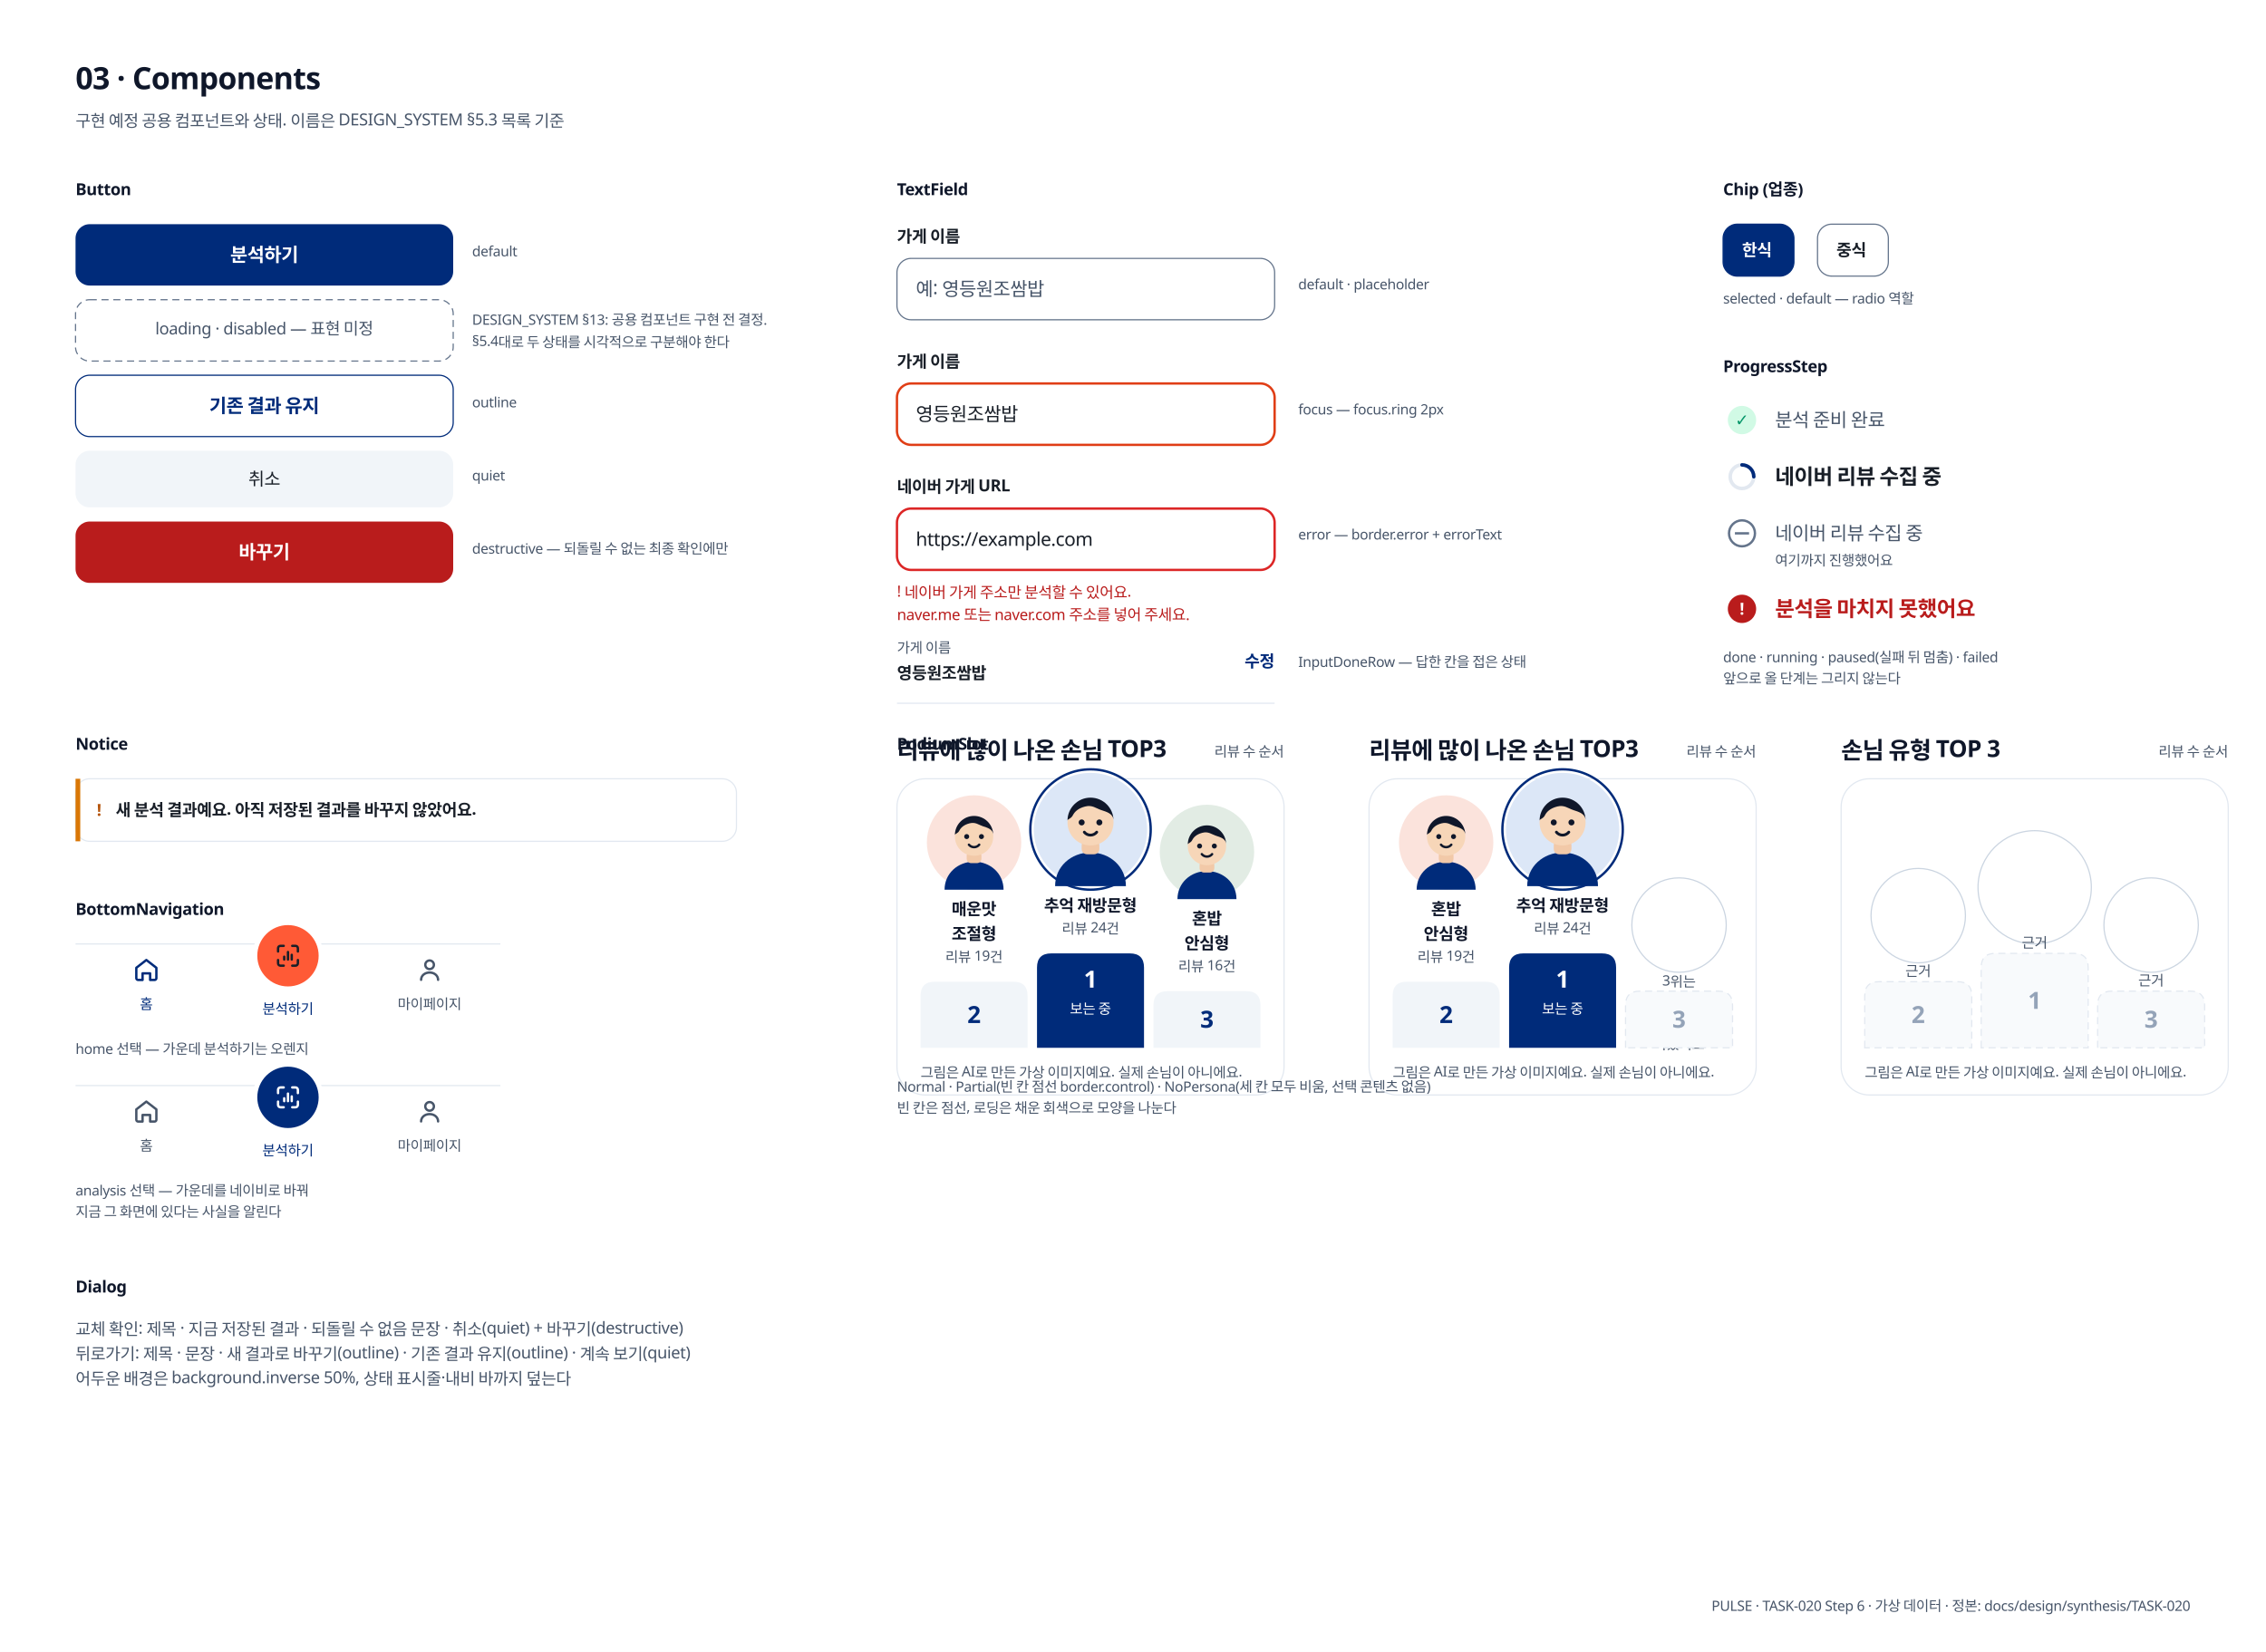
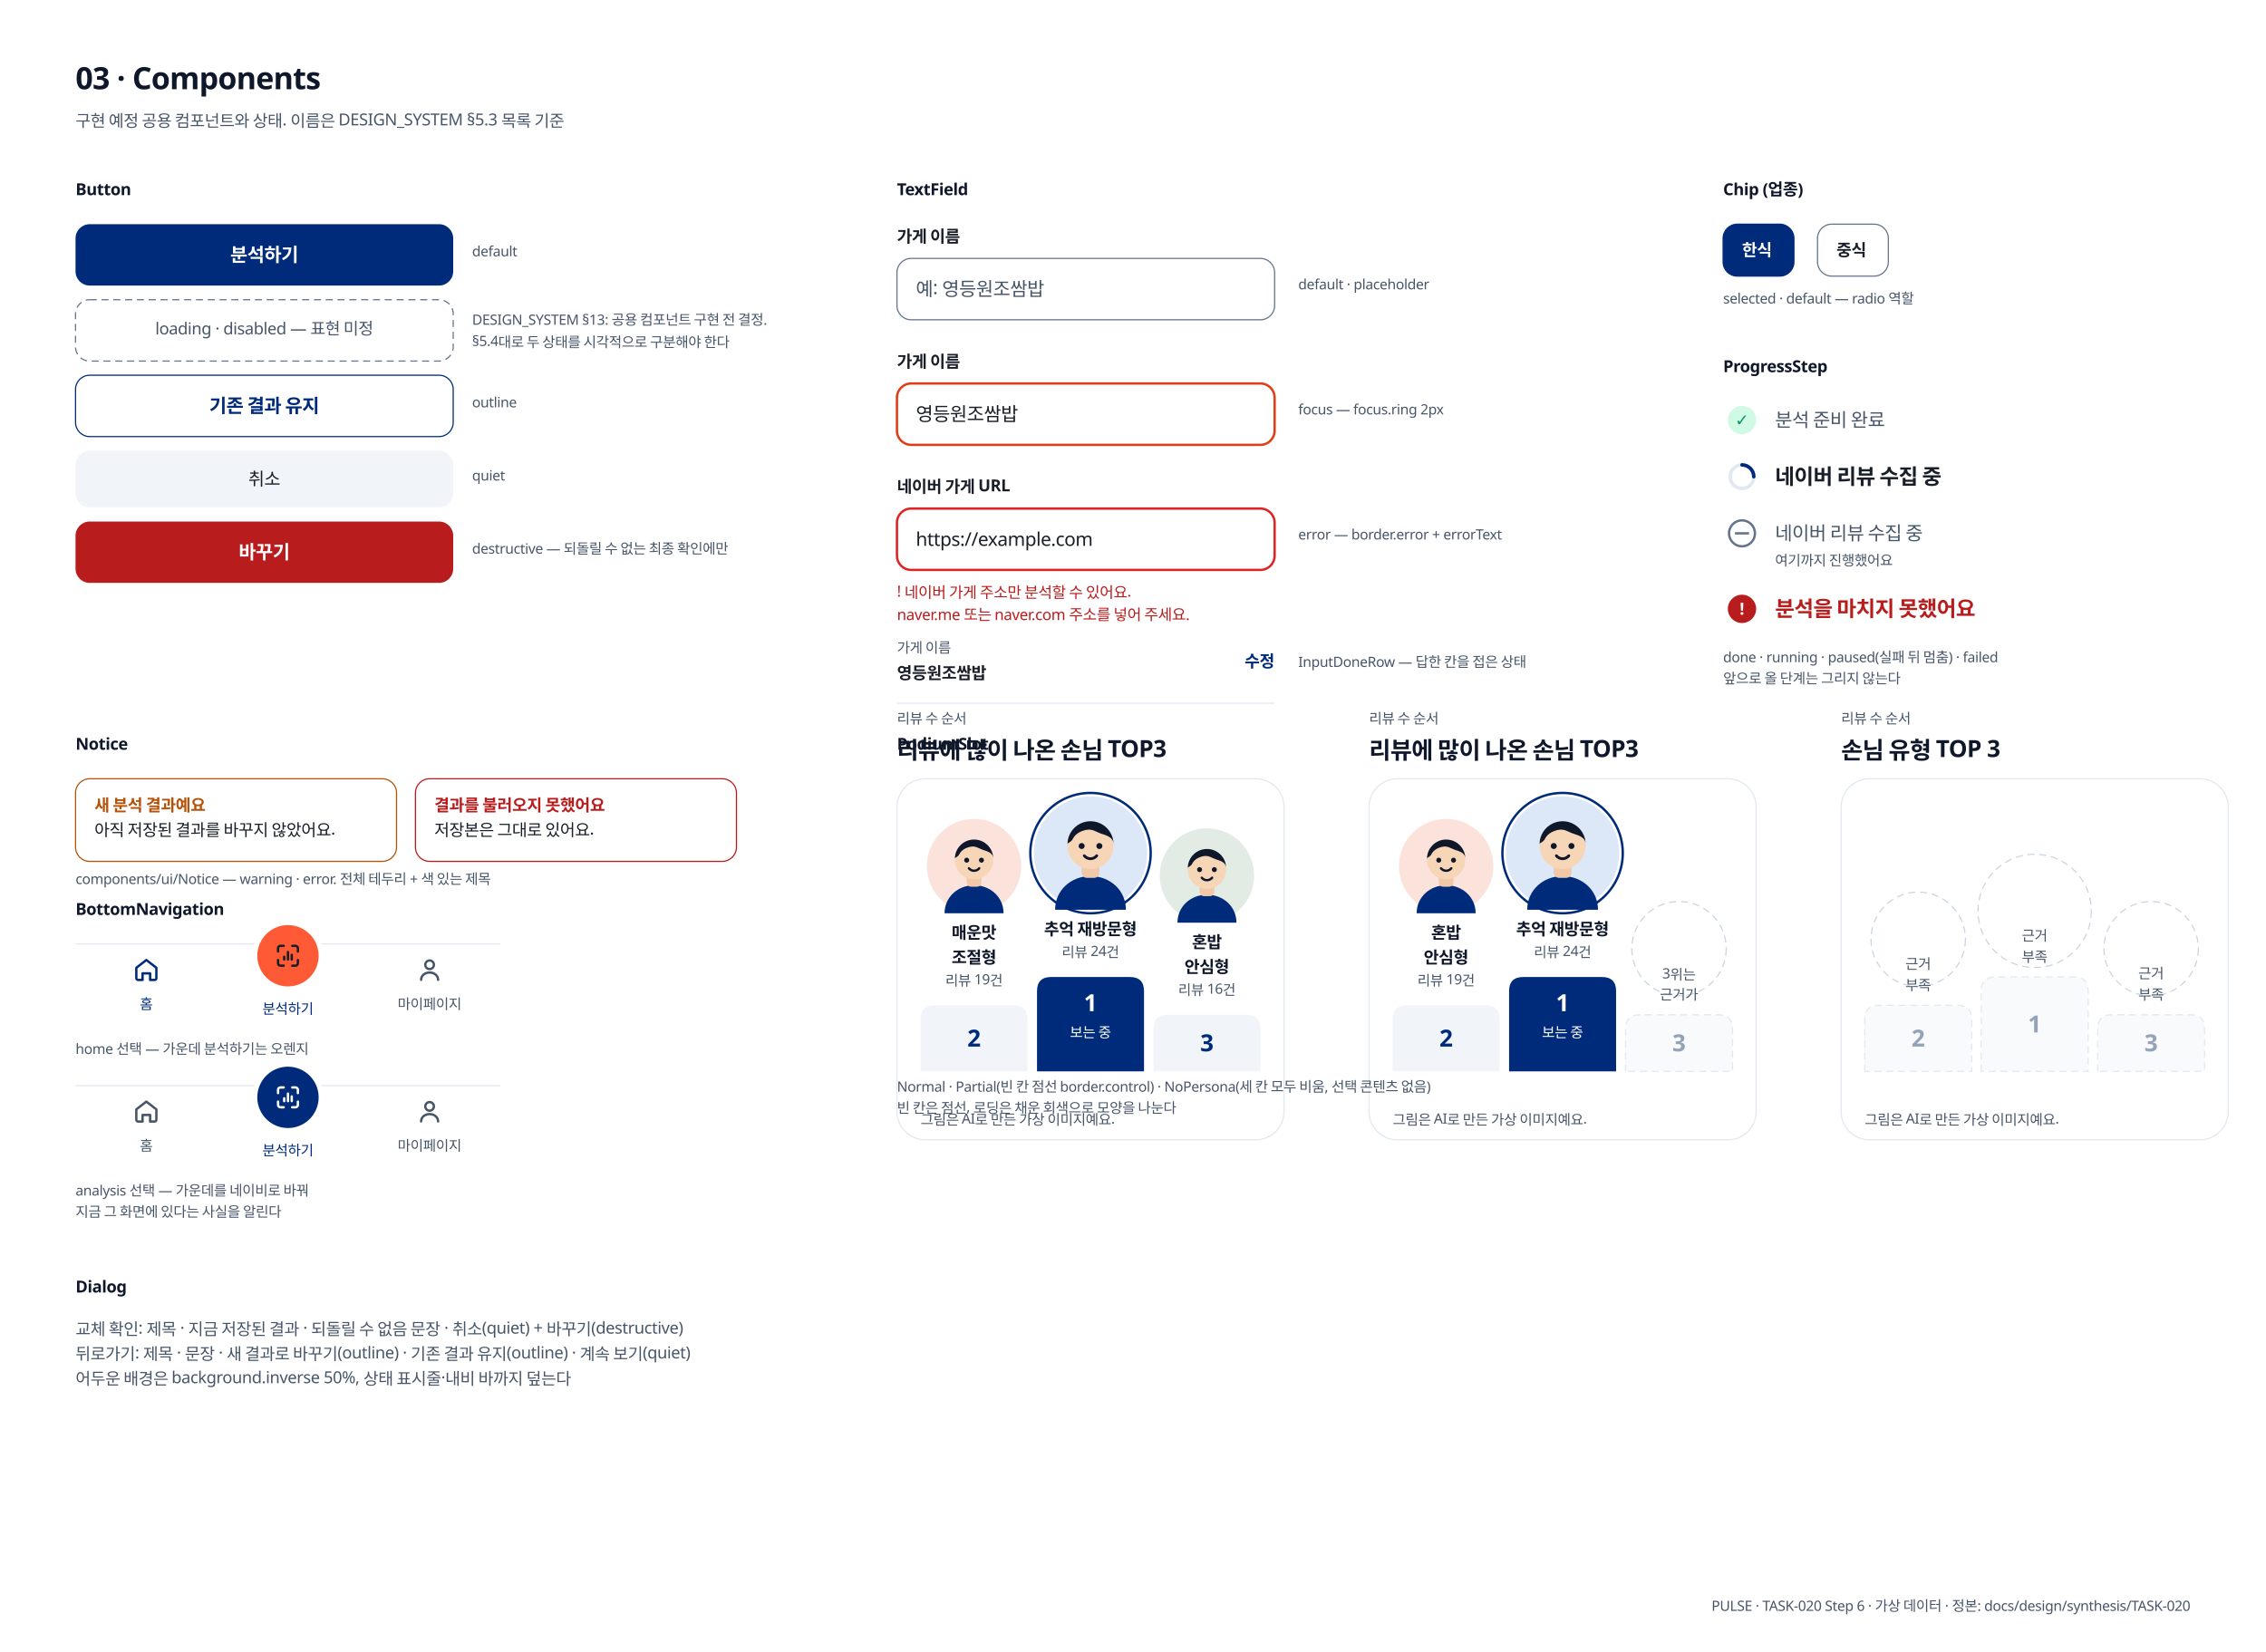
<svg xmlns="http://www.w3.org/2000/svg" width="1920" height="1400" viewBox="0 0 1920 1400">
  <rect x="0" y="0" width="1920" height="1400" rx="0" fill="#FFFFFF" />
  <text x="64" y="75.6" font-family="Pretendard" font-size="26" font-weight="600" letter-spacing="-0.52" fill="#0F172A" text-anchor="start">03 · Components</text>
  <text x="64" y="107.4" font-family="Pretendard" font-size="14" font-weight="400" letter-spacing="-0.28" fill="#475569" text-anchor="start">구현 예정 공용 컴포넌트와 상태. 이름은 DESIGN_SYSTEM §5.3 목록 기준</text>
  <text x="64" y="165.4" font-family="Pretendard" font-size="14" font-weight="700" letter-spacing="-0.28" fill="#0F172A" text-anchor="start">Button</text>
  <g id="Button/Primary/분석하기">
    <rect x="64" y="190" width="320" height="52" rx="12" fill="#002B7A" />
    <text x="224" y="221.6" font-family="Pretendard" font-size="16" font-weight="600" letter-spacing="-0.32" fill="#FFFFFF" text-anchor="middle">분석하기</text>
  </g>
  <text x="400" y="217.2" font-family="Pretendard" font-size="12" font-weight="400" letter-spacing="-0.24" fill="#475569" text-anchor="start">default</text>
  <rect x="64" y="254" width="320" height="52" rx="12" fill="none" stroke="#64748B" stroke-width="1" stroke-dasharray="6 4" />
  <text x="224" y="283.4" font-family="Pretendard" font-size="14" font-weight="400" letter-spacing="-0.28" fill="#475569" text-anchor="middle">loading · disabled — 표현 미정</text>
  <text x="400" y="275.2" font-family="Pretendard" font-size="12" font-weight="400" letter-spacing="-0.24" fill="#475569" text-anchor="start">DESIGN_SYSTEM §13: 공용 컴포넌트 구현 전 결정.</text>
  <text x="400" y="293.2" font-family="Pretendard" font-size="12" font-weight="400" letter-spacing="-0.24" fill="#475569" text-anchor="start">§5.4대로 두 상태를 시각적으로 구분해야 한다</text>
  <g id="Button/Outline/기존 결과 유지">
    <rect x="64" y="318" width="320" height="52" rx="12" fill="#FFFFFF" stroke="#002B7A" stroke-width="1" />
    <text x="224" y="349.6" font-family="Pretendard" font-size="16" font-weight="600" letter-spacing="-0.32" fill="#002B7A" text-anchor="middle">기존 결과 유지</text>
  </g>
  <text x="400" y="345.2" font-family="Pretendard" font-size="12" font-weight="400" letter-spacing="-0.24" fill="#475569" text-anchor="start">outline</text>
  <g id="Button/Quiet/취소">
    <rect x="64" y="382" width="320" height="48" rx="12" fill="#F1F5F9" />
    <text x="224" y="411.3" font-family="Pretendard" font-size="15" font-weight="500" letter-spacing="-0.3" fill="#191F28" text-anchor="middle">취소</text>
  </g>
  <text x="400" y="407.2" font-family="Pretendard" font-size="12" font-weight="400" letter-spacing="-0.24" fill="#475569" text-anchor="start">quiet</text>
  <g id="Button/Primary/바꾸기">
    <rect x="64" y="442" width="320" height="52" rx="12" fill="#B91C1C" />
    <text x="224" y="473.6" font-family="Pretendard" font-size="16" font-weight="600" letter-spacing="-0.32" fill="#FFFFFF" text-anchor="middle">바꾸기</text>
  </g>
  <text x="400" y="469.2" font-family="Pretendard" font-size="12" font-weight="400" letter-spacing="-0.24" fill="#475569" text-anchor="start">destructive — 되돌릴 수 없는 최종 확인에만</text>
  <text x="760" y="165.4" font-family="Pretendard" font-size="14" font-weight="700" letter-spacing="-0.28" fill="#0F172A" text-anchor="start">TextField</text>
  <g id="TextField/default/가게 이름">
    <text x="760" y="205.4" font-family="Pretendard" font-size="14" font-weight="600" letter-spacing="-0.28" fill="#191F28" text-anchor="start">가게 이름</text>
    <rect x="760" y="219" width="320" height="52" rx="12" fill="#FFFFFF" stroke="#64748B" stroke-width="1" />
    <text x="776" y="250.6" font-family="Pretendard" font-size="16" font-weight="400" letter-spacing="-0.32" fill="#475569" text-anchor="start">예: 영등원조쌈밥</text>
  </g>
  <text x="1100" y="245.2" font-family="Pretendard" font-size="12" font-weight="400" letter-spacing="-0.24" fill="#475569" text-anchor="start">default · placeholder</text>
  <g id="TextField/focus/가게 이름">
    <text x="760" y="311.4" font-family="Pretendard" font-size="14" font-weight="600" letter-spacing="-0.28" fill="#191F28" text-anchor="start">가게 이름</text>
    <rect x="760" y="325" width="320" height="52" rx="12" fill="#FFFFFF" stroke="#E03E16" stroke-width="2" />
    <text x="776" y="356.6" font-family="Pretendard" font-size="16" font-weight="400" letter-spacing="-0.32" fill="#191F28" text-anchor="start">영등원조쌈밥</text>
  </g>
  <text x="1100" y="351.2" font-family="Pretendard" font-size="12" font-weight="400" letter-spacing="-0.24" fill="#475569" text-anchor="start">focus — focus.ring 2px</text>
  <g id="TextField/error/네이버 가게 URL">
    <text x="760" y="417.4" font-family="Pretendard" font-size="14" font-weight="600" letter-spacing="-0.28" fill="#191F28" text-anchor="start">네이버 가게 URL</text>
    <rect x="760" y="431" width="320" height="52" rx="12" fill="#FFFFFF" stroke="#DC2626" stroke-width="2" />
    <text x="776" y="462.6" font-family="Pretendard" font-size="16" font-weight="400" letter-spacing="-0.32" fill="#191F28" text-anchor="start">https://example.com</text>
    <text x="760" y="505.6" font-family="Pretendard" font-size="13" font-weight="500" letter-spacing="-0.26" fill="#B91C1C" text-anchor="start">! 네이버 가게 주소만 분석할 수 있어요.</text>
    <text x="760" y="525.5" font-family="Pretendard" font-size="13" font-weight="500" letter-spacing="-0.26" fill="#B91C1C" text-anchor="start">   naver.me 또는 naver.com 주소를 넣어 주세요.</text>
  </g>
  <text x="1100" y="457.2" font-family="Pretendard" font-size="12" font-weight="400" letter-spacing="-0.24" fill="#475569" text-anchor="start">error — border.error + errorText</text>
  <g id="InputDoneRow/가게 이름">
    <text x="760" y="553.2" font-family="Pretendard" font-size="12" font-weight="400" letter-spacing="-0.24" fill="#475569" text-anchor="start">가게 이름</text>
    <text x="760" y="575.4" font-family="Pretendard" font-size="14" font-weight="700" letter-spacing="-0.28" fill="#191F28" text-anchor="start">영등원조쌈밥</text>
    <text x="1080" y="565.4" font-family="Pretendard" font-size="14" font-weight="600" letter-spacing="-0.28" fill="#002B7A" text-anchor="end">수정</text>
    <line x1="760" y1="596" x2="1080" y2="596" stroke="#E2E8F0" stroke-width="1" />
  </g>
  <text x="1100" y="565.2" font-family="Pretendard" font-size="12" font-weight="400" letter-spacing="-0.24" fill="#475569" text-anchor="start">InputDoneRow — 답한 칸을 접은 상태</text>
  <text x="1460" y="165.4" font-family="Pretendard" font-size="14" font-weight="700" letter-spacing="-0.28" fill="#0F172A" text-anchor="start">Chip (업종)</text>
  <g id="Chip/Selected/한식">
    <rect x="1460" y="190" width="60" height="44" rx="12" fill="#002B7A" stroke="#002B7A" stroke-width="1" />
    <text x="1476" y="216.9" font-family="Pretendard" font-size="14" font-weight="600" letter-spacing="-0.28" fill="#FFFFFF" text-anchor="start">한식</text>
  </g>
  <g id="Chip/Default/중식">
    <rect x="1540" y="190" width="60" height="44" rx="12" fill="#FFFFFF" stroke="#64748B" stroke-width="1" />
    <text x="1556" y="216.9" font-family="Pretendard" font-size="14" font-weight="600" letter-spacing="-0.28" fill="#191F28" text-anchor="start">중식</text>
  </g>
  <text x="1460" y="257.2" font-family="Pretendard" font-size="12" font-weight="400" letter-spacing="-0.24" fill="#475569" text-anchor="start">selected · default — radio 역할</text>
  <text x="1460" y="315.4" font-family="Pretendard" font-size="14" font-weight="700" letter-spacing="-0.28" fill="#0F172A" text-anchor="start">ProgressStep</text>
  <g id="ProgressStep/done">
    <circle cx="1476" cy="356" r="12" fill="#D1FAE5" />
    <text x="1476" y="360.9" font-family="Pretendard" font-size="14" font-weight="700" letter-spacing="-0.28" fill="#059669" text-anchor="middle">✓</text>
    <text x="1504" y="361.6" font-family="Pretendard" font-size="16" font-weight="400" letter-spacing="-0.32" fill="#475569" text-anchor="start">분석 준비 완료</text>
  </g>
  <g id="ProgressStep/running">
    <circle cx="1476" cy="404" r="10" fill="none" stroke="#E2E8F0" stroke-width="3" />
    <path d="M 1476 394 A 10 10 0 0 1 1486 404" fill="none" stroke="#002B7A" stroke-width="3" stroke-linecap="round" />
    <text x="1504" y="410.3" font-family="Pretendard" font-size="18" font-weight="700" letter-spacing="-0.36" fill="#191F28" text-anchor="start">네이버 리뷰 수집 중</text>
  </g>
  <g id="ProgressStep/paused">
    <circle cx="1476" cy="452" r="11" fill="none" stroke="#64748B" stroke-width="2" />
    <rect x="1470" y="451" width="12" height="2" rx="0" fill="#64748B" />
    <text x="1504" y="457.6" font-family="Pretendard" font-size="16" font-weight="400" letter-spacing="-0.32" fill="#475569" text-anchor="start">네이버 리뷰 수집 중</text>
    <text x="1504" y="479.2" font-family="Pretendard" font-size="12" font-weight="400" letter-spacing="-0.24" fill="#475569" text-anchor="start">여기까지 진행했어요</text>
  </g>
  <g id="ProgressStep/failed">
    <circle cx="1476" cy="516" r="12" fill="#B91C1C" />
    <text x="1476" y="520.9" font-family="Pretendard" font-size="14" font-weight="700" letter-spacing="-0.28" fill="#FFFFFF" text-anchor="middle">!</text>
    <text x="1504" y="522.3" font-family="Pretendard" font-size="18" font-weight="700" letter-spacing="-0.36" fill="#B91C1C" text-anchor="start">분석을 마치지 못했어요</text>
  </g>
  <text x="1460" y="561.2" font-family="Pretendard" font-size="12" font-weight="400" letter-spacing="-0.24" fill="#475569" text-anchor="start">done · running · paused(실패 뒤 멈춤) · failed</text>
  <text x="1460" y="579.2" font-family="Pretendard" font-size="12" font-weight="400" letter-spacing="-0.24" fill="#475569" text-anchor="start">앞으로 올 단계는 그리지 않는다</text>
  <text x="64" y="635.4" font-family="Pretendard" font-size="14" font-weight="700" letter-spacing="-0.28" fill="#0F172A" text-anchor="start">Notice</text>
-   <g id="Notice/Warning">
-     <rect x="64" y="660" width="560" height="53" rx="12" fill="#FFFFFF" stroke="#E2E8F0" stroke-width="1" />
-     <rect x="64" y="660" width="4" height="53" rx="0" fill="#D97706" />
-     <text x="82" y="691.4" font-family="Pretendard" font-size="14" font-weight="700" letter-spacing="-0.28" fill="#B45309" text-anchor="start">!</text>
-     <text x="98" y="691.4" font-family="Pretendard" font-size="14" font-weight="600" letter-spacing="-0.28" fill="#191F28" text-anchor="start">새 분석 결과예요. 아직 저장된 결과를 바꾸지 않았어요.</text>
-   </g>
+   <g id="Notice/warning">
+     <rect x="64" y="660" width="272" height="70" rx="12" fill="#FFFFFF" stroke="#B45309" stroke-width="1" />
+     <text x="80" y="687.4" font-family="Pretendard" font-size="14" font-weight="600" letter-spacing="-0.28" fill="#B45309" text-anchor="start">새 분석 결과예요</text>
+     <text x="80" y="708.4" font-family="Pretendard" font-size="14" font-weight="400" letter-spacing="-0.28" fill="#191F28" text-anchor="start">아직 저장된 결과를 바꾸지 않았어요.</text>
+   </g>
+   <g id="Notice/error">
+     <rect x="352" y="660" width="272" height="70" rx="12" fill="#FFFFFF" stroke="#B91C1C" stroke-width="1" />
+     <text x="368" y="687.4" font-family="Pretendard" font-size="14" font-weight="600" letter-spacing="-0.28" fill="#B91C1C" text-anchor="start">결과를 불러오지 못했어요</text>
+     <text x="368" y="708.4" font-family="Pretendard" font-size="14" font-weight="400" letter-spacing="-0.28" fill="#191F28" text-anchor="start">저장본은 그대로 있어요.</text>
+   </g>
+   <text x="64" y="749.2" font-family="Pretendard" font-size="12" font-weight="400" letter-spacing="-0.24" fill="#475569" text-anchor="start">components/ui/Notice — warning · error. 전체 테두리 + 색 있는 제목</text>
  <text x="64" y="775.4" font-family="Pretendard" font-size="14" font-weight="700" letter-spacing="-0.28" fill="#0F172A" text-anchor="start">BottomNavigation</text>
  <g id="BottomNavigation/home 2" transform="translate(64 72)">
    <g id="BottomNavigation/home">
      <rect x="0" y="728" width="360" height="72" rx="0" fill="#FFFFFF" />
      <line x1="0" y1="728" x2="360" y2="728" stroke="#E2E8F0" stroke-width="1" />
      <text x="60" y="783.2" font-family="Pretendard" font-size="12" font-weight="400" letter-spacing="-0.24" fill="#002B7A" text-anchor="middle">홈</text>
      <g transform="translate(48 738)">
        <path d="M3.5 10.2 12 3.6l8.5 6.6V19a1.5 1.5 0 0 1-1.5 1.5h-3.8v-5.6H8.8v5.6H5A1.5 1.5 0 0 1 3.5 19v-8.8Z" fill="none" stroke="#002B7A" stroke-width="2" stroke-linecap="round" stroke-linejoin="round" />
      </g>
      <circle cx="180" cy="738" r="28" fill="#FF5A36" stroke="#FFFFFF" stroke-width="4" />
      <g transform="translate(168 726)">
        <path d="M3.6 8.4V5.6a2 2 0 0 1 2-2h2.8M15.6 3.6h2.8a2 2 0 0 1 2 2v2.8M20.4 15.6v2.8a2 2 0 0 1-2 2h-2.8M8.4 20.4H5.6a2 2 0 0 1-2-2v-2.8" fill="none" stroke="#191F28" stroke-width="2" stroke-linecap="round" stroke-linejoin="round" />
        <path d="M8.8 15.2v-2.4M12 15.2V8.8M15.2 15.2v-4" fill="none" stroke="#191F28" stroke-width="2" stroke-linecap="round" stroke-linejoin="round" />
      </g>
      <text x="180" y="787.2" font-family="Pretendard" font-size="12" font-weight="400" letter-spacing="-0.24" fill="#002B7A" text-anchor="middle">분석하기</text>
      <g transform="translate(288 738)">
        <path d="M12 11.3a3.65 3.65 0 1 0 0-7.3 3.65 3.65 0 0 0 0 7.3Z" fill="none" stroke="#475569" stroke-width="2" stroke-linecap="round" stroke-linejoin="round" />
        <path d="M4.8 20.4c0-3.6 3.2-6.2 7.2-6.2s7.2 2.6 7.2 6.2" fill="none" stroke="#475569" stroke-width="2" stroke-linecap="round" stroke-linejoin="round" />
      </g>
      <text x="300" y="783.2" font-family="Pretendard" font-size="12" font-weight="400" letter-spacing="-0.24" fill="#475569" text-anchor="middle">마이페이지</text>
    </g>
  </g>
  <text x="64" y="893.2" font-family="Pretendard" font-size="12" font-weight="400" letter-spacing="-0.24" fill="#475569" text-anchor="start">home 선택 — 가운데 분석하기는 오렌지</text>
  <g id="BottomNavigation/analysis 2" transform="translate(64 192)">
    <g id="BottomNavigation/analysis">
      <rect x="0" y="728" width="360" height="72" rx="0" fill="#FFFFFF" />
      <line x1="0" y1="728" x2="360" y2="728" stroke="#E2E8F0" stroke-width="1" />
      <text x="60" y="783.2" font-family="Pretendard" font-size="12" font-weight="400" letter-spacing="-0.24" fill="#475569" text-anchor="middle">홈</text>
      <g transform="translate(48 738)">
        <path d="M3.5 10.2 12 3.6l8.5 6.6V19a1.5 1.5 0 0 1-1.5 1.5h-3.8v-5.6H8.8v5.6H5A1.5 1.5 0 0 1 3.5 19v-8.8Z" fill="none" stroke="#475569" stroke-width="2" stroke-linecap="round" stroke-linejoin="round" />
      </g>
      <circle cx="180" cy="738" r="28" fill="#002B7A" stroke="#FFFFFF" stroke-width="4" />
      <g transform="translate(168 726)">
        <path d="M3.6 8.4V5.6a2 2 0 0 1 2-2h2.8M15.6 3.6h2.8a2 2 0 0 1 2 2v2.8M20.4 15.6v2.8a2 2 0 0 1-2 2h-2.8M8.4 20.4H5.6a2 2 0 0 1-2-2v-2.8" fill="none" stroke="#FFFFFF" stroke-width="2" stroke-linecap="round" stroke-linejoin="round" />
        <path d="M8.8 15.2v-2.4M12 15.2V8.8M15.2 15.2v-4" fill="none" stroke="#FFFFFF" stroke-width="2" stroke-linecap="round" stroke-linejoin="round" />
      </g>
      <text x="180" y="787.2" font-family="Pretendard" font-size="12" font-weight="400" letter-spacing="-0.24" fill="#002B7A" text-anchor="middle">분석하기</text>
      <g transform="translate(288 738)">
        <path d="M12 11.3a3.65 3.65 0 1 0 0-7.3 3.65 3.65 0 0 0 0 7.3Z" fill="none" stroke="#475569" stroke-width="2" stroke-linecap="round" stroke-linejoin="round" />
        <path d="M4.8 20.4c0-3.6 3.2-6.2 7.2-6.2s7.2 2.6 7.2 6.2" fill="none" stroke="#475569" stroke-width="2" stroke-linecap="round" stroke-linejoin="round" />
      </g>
      <text x="300" y="783.2" font-family="Pretendard" font-size="12" font-weight="400" letter-spacing="-0.24" fill="#475569" text-anchor="middle">마이페이지</text>
    </g>
  </g>
  <text x="64" y="1013.2" font-family="Pretendard" font-size="12" font-weight="400" letter-spacing="-0.24" fill="#475569" text-anchor="start">analysis 선택 — 가운데를 네이비로 바꿔</text>
  <text x="64" y="1031.2" font-family="Pretendard" font-size="12" font-weight="400" letter-spacing="-0.24" fill="#475569" text-anchor="start">지금 그 화면에 있다는 사실을 알린다</text>
  <text x="760" y="635.4" font-family="Pretendard" font-size="14" font-weight="700" letter-spacing="-0.28" fill="#0F172A" text-anchor="start">PodiumSlot</text>
  <g id="Podium/Normal" transform="translate(744 660)">
    <g id="Podium">
+       <text x="16" y="-46.8" font-family="Pretendard" font-size="12" font-weight="400" letter-spacing="-0.24" fill="#475569" text-anchor="start">리뷰 수 순서</text>
      <text x="16" y="-17.0" font-family="Pretendard" font-size="20" font-weight="600" letter-spacing="-0.4" fill="#0F172A" text-anchor="start">리뷰에 많이 나온 손님 TOP3</text>
-       <text x="344" y="-18.8" font-family="Pretendard" font-size="12" font-weight="400" letter-spacing="-0.24" fill="#475569" text-anchor="end">리뷰 수 순서</text>
-       <rect x="16" y="0" width="328" height="268" rx="24" fill="#FFFFFF" stroke="#E2E8F0" stroke-width="1" />
+       <rect x="16" y="0" width="328" height="306" rx="24" fill="#FFFFFF" stroke="#E2E8F0" stroke-width="1" />
      <g id="PodiumSlot/Runner">
-         <g transform="translate(41.33333 14) scale(1.25)">
+         <g transform="translate(41.33333 34) scale(1.25)">
          <circle cx="32" cy="32" r="32" fill="#FBE3DC" />
          <path d="M12 64c0-11 9-19 20-19s20 8 20 19H12Z" fill="#002B7A" />
          <rect x="27" y="38" width="10" height="8" rx="3" fill="#F2C9A8" />
          <circle cx="32" cy="28" r="13" fill="#F7D6B8" />
          <path d="M19 27a13 13 0 0 1 26 0c0-4-4-5-7-6-3-1-5-3-9-2s-6 3-7 5-3 2-3 3Z" fill="#0F172A" />
          <circle cx="27" cy="28" r="1.7" fill="#0F172A" />
          <circle cx="37" cy="28" r="1.7" fill="#0F172A" />
          <path d="M28.5 33.5a4.5 4.5 0 0 0 7 0" fill="none" stroke="#0F172A" stroke-width="1.6" stroke-linecap="round" />
        </g>
-         <text x="81.333" y="115.4" font-family="Pretendard" font-size="14" font-weight="600" letter-spacing="-0.28" fill="#0F172A" text-anchor="middle">매운맛</text>
-         <text x="81.333" y="136.4" font-family="Pretendard" font-size="14" font-weight="600" letter-spacing="-0.28" fill="#0F172A" text-anchor="middle">조절형</text>
-         <text x="81.333" y="155.2" font-family="Pretendard" font-size="12" font-weight="400" letter-spacing="-0.24" fill="#475569" text-anchor="middle">리뷰 19건</text>
-         <path d="M 36 228 L 36 184 Q 36 172 48 172 L 114.667 172 Q 126.667 172 126.667 184 L 126.667 228 Z" fill="#F1F5F9" />
-         <text x="81.333" y="207.0" font-family="Pretendard" font-size="20" font-weight="600" letter-spacing="-0.4" fill="#002B7A" text-anchor="middle">2</text>
+         <text x="81.333" y="135.4" font-family="Pretendard" font-size="14" font-weight="600" letter-spacing="-0.28" fill="#0F172A" text-anchor="middle">매운맛</text>
+         <text x="81.333" y="156.4" font-family="Pretendard" font-size="14" font-weight="600" letter-spacing="-0.28" fill="#0F172A" text-anchor="middle">조절형</text>
+         <text x="81.333" y="175.2" font-family="Pretendard" font-size="12" font-weight="400" letter-spacing="-0.24" fill="#475569" text-anchor="middle">리뷰 19건</text>
+         <path d="M 36 248 L 36 204 Q 36 192 48 192 L 114.667 192 Q 126.667 192 126.667 204 L 126.667 248 Z" fill="#F1F5F9" />
+         <text x="81.333" y="227.0" font-family="Pretendard" font-size="20" font-weight="600" letter-spacing="-0.4" fill="#002B7A" text-anchor="middle">2</text>
      </g>
      <g id="PodiumSlot/First">
-         <g transform="translate(132 -5) scale(1.5)">
+         <g transform="translate(132 15) scale(1.5)">
          <circle cx="32" cy="32" r="32" fill="#DCE7F7" />
          <path d="M12 64c0-11 9-19 20-19s20 8 20 19H12Z" fill="#002B7A" />
          <rect x="27" y="38" width="10" height="8" rx="3" fill="#F2C9A8" />
          <circle cx="32" cy="28" r="13" fill="#F7D6B8" />
          <path d="M19 27a13 13 0 0 1 26 0c0-4-4-5-7-6-3-1-5-3-9-2s-6 3-7 5-3 2-3 3Z" fill="#0F172A" />
          <circle cx="27" cy="28" r="1.7" fill="#0F172A" />
          <circle cx="37" cy="28" r="1.7" fill="#0F172A" />
          <path d="M28.5 33.5a4.5 4.5 0 0 0 7 0" fill="none" stroke="#0F172A" stroke-width="1.6" stroke-linecap="round" />
        </g>
-         <circle cx="180" cy="43" r="51" fill="none" stroke="#002B7A" stroke-width="2" />
-         <text x="180" y="112.4" font-family="Pretendard" font-size="14" font-weight="600" letter-spacing="-0.28" fill="#0F172A" text-anchor="middle">추억 재방문형</text>
-         <text x="180" y="131.2" font-family="Pretendard" font-size="12" font-weight="400" letter-spacing="-0.24" fill="#475569" text-anchor="middle">리뷰 24건</text>
-         <path d="M 134.667 228 L 134.667 160 Q 134.667 148 146.667 148 L 213.333 148 Q 225.333 148 225.333 160 L 225.333 228 Z" fill="#002B7A" />
-         <text x="180" y="177.0" font-family="Pretendard" font-size="20" font-weight="600" letter-spacing="-0.4" fill="#FFFFFF" text-anchor="middle">1</text>
-         <text x="180" y="199.2" font-family="Pretendard" font-size="12" font-weight="400" letter-spacing="-0.24" fill="#FFFFFF" text-anchor="middle">보는 중</text>
+         <circle cx="180" cy="63" r="51" fill="none" stroke="#002B7A" stroke-width="2" />
+         <text x="180" y="132.4" font-family="Pretendard" font-size="14" font-weight="600" letter-spacing="-0.28" fill="#0F172A" text-anchor="middle">추억 재방문형</text>
+         <text x="180" y="151.2" font-family="Pretendard" font-size="12" font-weight="400" letter-spacing="-0.24" fill="#475569" text-anchor="middle">리뷰 24건</text>
+         <path d="M 134.667 248 L 134.667 180 Q 134.667 168 146.667 168 L 213.333 168 Q 225.333 168 225.333 180 L 225.333 248 Z" fill="#002B7A" />
+         <text x="180" y="197.0" font-family="Pretendard" font-size="20" font-weight="600" letter-spacing="-0.4" fill="#FFFFFF" text-anchor="middle">1</text>
+         <text x="180" y="219.2" font-family="Pretendard" font-size="12" font-weight="400" letter-spacing="-0.24" fill="#FFFFFF" text-anchor="middle">보는 중</text>
      </g>
      <g id="PodiumSlot/Runner 2">
-         <g transform="translate(238.6667 22) scale(1.25)">
+         <g transform="translate(238.6667 42) scale(1.25)">
          <circle cx="32" cy="32" r="32" fill="#E2ECE4" />
          <path d="M12 64c0-11 9-19 20-19s20 8 20 19H12Z" fill="#002B7A" />
          <rect x="27" y="38" width="10" height="8" rx="3" fill="#F2C9A8" />
          <circle cx="32" cy="28" r="13" fill="#F7D6B8" />
          <path d="M19 27a13 13 0 0 1 26 0c0-4-4-5-7-6-3-1-5-3-9-2s-6 3-7 5-3 2-3 3Z" fill="#0F172A" />
          <circle cx="27" cy="28" r="1.7" fill="#0F172A" />
          <circle cx="37" cy="28" r="1.7" fill="#0F172A" />
          <path d="M28.5 33.5a4.5 4.5 0 0 0 7 0" fill="none" stroke="#0F172A" stroke-width="1.6" stroke-linecap="round" />
        </g>
-         <text x="278.667" y="123.4" font-family="Pretendard" font-size="14" font-weight="600" letter-spacing="-0.28" fill="#0F172A" text-anchor="middle">혼밥</text>
-         <text x="278.667" y="144.4" font-family="Pretendard" font-size="14" font-weight="600" letter-spacing="-0.28" fill="#0F172A" text-anchor="middle">안심형</text>
-         <text x="278.667" y="163.2" font-family="Pretendard" font-size="12" font-weight="400" letter-spacing="-0.24" fill="#475569" text-anchor="middle">리뷰 16건</text>
-         <path d="M 233.333 228 L 233.333 192 Q 233.333 180 245.333 180 L 312 180 Q 324 180 324 192 L 324 228 Z" fill="#F1F5F9" />
-         <text x="278.667" y="211.0" font-family="Pretendard" font-size="20" font-weight="600" letter-spacing="-0.4" fill="#002B7A" text-anchor="middle">3</text>
-       </g>
-       <text x="36" y="253.2" font-family="Pretendard" font-size="12" font-weight="400" letter-spacing="-0.24" fill="#475569" text-anchor="start">그림은 AI로 만든 가상 이미지예요. 실제 손님이 아니에요.</text>
+         <text x="278.667" y="143.4" font-family="Pretendard" font-size="14" font-weight="600" letter-spacing="-0.28" fill="#0F172A" text-anchor="middle">혼밥</text>
+         <text x="278.667" y="164.4" font-family="Pretendard" font-size="14" font-weight="600" letter-spacing="-0.28" fill="#0F172A" text-anchor="middle">안심형</text>
+         <text x="278.667" y="183.2" font-family="Pretendard" font-size="12" font-weight="400" letter-spacing="-0.24" fill="#475569" text-anchor="middle">리뷰 16건</text>
+         <path d="M 233.333 248 L 233.333 212 Q 233.333 200 245.333 200 L 312 200 Q 324 200 324 212 L 324 248 Z" fill="#F1F5F9" />
+         <text x="278.667" y="231.0" font-family="Pretendard" font-size="20" font-weight="600" letter-spacing="-0.4" fill="#002B7A" text-anchor="middle">3</text>
+       </g>
+       <text x="36" y="293.2" font-family="Pretendard" font-size="12" font-weight="400" letter-spacing="-0.24" fill="#475569" text-anchor="start">그림은 AI로 만든 가상 이미지예요.</text>
    </g>
  </g>
  <g id="Podium/Partial" transform="translate(1144 660)">
    <g id="Podium 2">
+       <text x="16" y="-46.8" font-family="Pretendard" font-size="12" font-weight="400" letter-spacing="-0.24" fill="#475569" text-anchor="start">리뷰 수 순서</text>
      <text x="16" y="-17.0" font-family="Pretendard" font-size="20" font-weight="600" letter-spacing="-0.4" fill="#0F172A" text-anchor="start">리뷰에 많이 나온 손님 TOP3</text>
-       <text x="344" y="-18.8" font-family="Pretendard" font-size="12" font-weight="400" letter-spacing="-0.24" fill="#475569" text-anchor="end">리뷰 수 순서</text>
-       <rect x="16" y="0" width="328" height="268" rx="24" fill="#FFFFFF" stroke="#E2E8F0" stroke-width="1" />
+       <rect x="16" y="0" width="328" height="306" rx="24" fill="#FFFFFF" stroke="#E2E8F0" stroke-width="1" />
      <g id="PodiumSlot/Runner 3">
-         <g transform="translate(41.33333 14) scale(1.25)">
+         <g transform="translate(41.33333 34) scale(1.25)">
          <circle cx="32" cy="32" r="32" fill="#FBE3DC" />
          <path d="M12 64c0-11 9-19 20-19s20 8 20 19H12Z" fill="#002B7A" />
          <rect x="27" y="38" width="10" height="8" rx="3" fill="#F2C9A8" />
          <circle cx="32" cy="28" r="13" fill="#F7D6B8" />
          <path d="M19 27a13 13 0 0 1 26 0c0-4-4-5-7-6-3-1-5-3-9-2s-6 3-7 5-3 2-3 3Z" fill="#0F172A" />
          <circle cx="27" cy="28" r="1.7" fill="#0F172A" />
          <circle cx="37" cy="28" r="1.7" fill="#0F172A" />
          <path d="M28.5 33.5a4.5 4.5 0 0 0 7 0" fill="none" stroke="#0F172A" stroke-width="1.6" stroke-linecap="round" />
        </g>
-         <text x="81.333" y="115.4" font-family="Pretendard" font-size="14" font-weight="600" letter-spacing="-0.28" fill="#0F172A" text-anchor="middle">혼밥</text>
-         <text x="81.333" y="136.4" font-family="Pretendard" font-size="14" font-weight="600" letter-spacing="-0.28" fill="#0F172A" text-anchor="middle">안심형</text>
-         <text x="81.333" y="155.2" font-family="Pretendard" font-size="12" font-weight="400" letter-spacing="-0.24" fill="#475569" text-anchor="middle">리뷰 19건</text>
-         <path d="M 36 228 L 36 184 Q 36 172 48 172 L 114.667 172 Q 126.667 172 126.667 184 L 126.667 228 Z" fill="#F1F5F9" />
-         <text x="81.333" y="207.0" font-family="Pretendard" font-size="20" font-weight="600" letter-spacing="-0.4" fill="#002B7A" text-anchor="middle">2</text>
+         <text x="81.333" y="135.4" font-family="Pretendard" font-size="14" font-weight="600" letter-spacing="-0.28" fill="#0F172A" text-anchor="middle">혼밥</text>
+         <text x="81.333" y="156.4" font-family="Pretendard" font-size="14" font-weight="600" letter-spacing="-0.28" fill="#0F172A" text-anchor="middle">안심형</text>
+         <text x="81.333" y="175.2" font-family="Pretendard" font-size="12" font-weight="400" letter-spacing="-0.24" fill="#475569" text-anchor="middle">리뷰 19건</text>
+         <path d="M 36 248 L 36 204 Q 36 192 48 192 L 114.667 192 Q 126.667 192 126.667 204 L 126.667 248 Z" fill="#F1F5F9" />
+         <text x="81.333" y="227.0" font-family="Pretendard" font-size="20" font-weight="600" letter-spacing="-0.4" fill="#002B7A" text-anchor="middle">2</text>
      </g>
      <g id="PodiumSlot/First 2">
-         <g transform="translate(132 -5) scale(1.5)">
+         <g transform="translate(132 15) scale(1.5)">
          <circle cx="32" cy="32" r="32" fill="#DCE7F7" />
          <path d="M12 64c0-11 9-19 20-19s20 8 20 19H12Z" fill="#002B7A" />
          <rect x="27" y="38" width="10" height="8" rx="3" fill="#F2C9A8" />
          <circle cx="32" cy="28" r="13" fill="#F7D6B8" />
          <path d="M19 27a13 13 0 0 1 26 0c0-4-4-5-7-6-3-1-5-3-9-2s-6 3-7 5-3 2-3 3Z" fill="#0F172A" />
          <circle cx="27" cy="28" r="1.7" fill="#0F172A" />
          <circle cx="37" cy="28" r="1.7" fill="#0F172A" />
          <path d="M28.5 33.5a4.5 4.5 0 0 0 7 0" fill="none" stroke="#0F172A" stroke-width="1.6" stroke-linecap="round" />
        </g>
-         <circle cx="180" cy="43" r="51" fill="none" stroke="#002B7A" stroke-width="2" />
-         <text x="180" y="112.4" font-family="Pretendard" font-size="14" font-weight="600" letter-spacing="-0.28" fill="#0F172A" text-anchor="middle">추억 재방문형</text>
-         <text x="180" y="131.2" font-family="Pretendard" font-size="12" font-weight="400" letter-spacing="-0.24" fill="#475569" text-anchor="middle">리뷰 24건</text>
-         <path d="M 134.667 228 L 134.667 160 Q 134.667 148 146.667 148 L 213.333 148 Q 225.333 148 225.333 160 L 225.333 228 Z" fill="#002B7A" />
-         <text x="180" y="177.0" font-family="Pretendard" font-size="20" font-weight="600" letter-spacing="-0.4" fill="#FFFFFF" text-anchor="middle">1</text>
-         <text x="180" y="199.2" font-family="Pretendard" font-size="12" font-weight="400" letter-spacing="-0.24" fill="#FFFFFF" text-anchor="middle">보는 중</text>
+         <circle cx="180" cy="63" r="51" fill="none" stroke="#002B7A" stroke-width="2" />
+         <text x="180" y="132.4" font-family="Pretendard" font-size="14" font-weight="600" letter-spacing="-0.28" fill="#0F172A" text-anchor="middle">추억 재방문형</text>
+         <text x="180" y="151.2" font-family="Pretendard" font-size="12" font-weight="400" letter-spacing="-0.24" fill="#475569" text-anchor="middle">리뷰 24건</text>
+         <path d="M 134.667 248 L 134.667 180 Q 134.667 168 146.667 168 L 213.333 168 Q 225.333 168 225.333 180 L 225.333 248 Z" fill="#002B7A" />
+         <text x="180" y="197.0" font-family="Pretendard" font-size="20" font-weight="600" letter-spacing="-0.4" fill="#FFFFFF" text-anchor="middle">1</text>
+         <text x="180" y="219.2" font-family="Pretendard" font-size="12" font-weight="400" letter-spacing="-0.24" fill="#FFFFFF" text-anchor="middle">보는 중</text>
      </g>
      <g id="PodiumSlot/Empty">
-         <circle cx="278.667" cy="124" r="40" fill="none" stroke="#CBD5E1" stroke-width="1" />
-         <text x="278.667" y="175.2" font-family="Pretendard" font-size="12" font-weight="400" letter-spacing="-0.24" fill="#475569" text-anchor="middle">3위는</text>
-         <text x="278.667" y="193.2" font-family="Pretendard" font-size="12" font-weight="400" letter-spacing="-0.24" fill="#475569" text-anchor="middle">근거가</text>
-         <text x="278.667" y="211.2" font-family="Pretendard" font-size="12" font-weight="400" letter-spacing="-0.24" fill="#475569" text-anchor="middle">부족해</text>
-         <text x="278.667" y="229.2" font-family="Pretendard" font-size="12" font-weight="400" letter-spacing="-0.24" fill="#475569" text-anchor="middle">비웠어요</text>
-         <path d="M 233.333 228 L 233.333 192 Q 233.333 180 245.333 180 L 312 180 Q 324 180 324 192 L 324 228 Z" fill="#F8FAFC" stroke="#E2E8F0" stroke-width="1" stroke-dasharray="6 4" />
-         <text x="278.667" y="211.0" font-family="Pretendard" font-size="20" font-weight="600" letter-spacing="-0.4" fill="#94A3B8" text-anchor="middle">3</text>
-       </g>
-       <text x="36" y="253.2" font-family="Pretendard" font-size="12" font-weight="400" letter-spacing="-0.24" fill="#475569" text-anchor="start">그림은 AI로 만든 가상 이미지예요. 실제 손님이 아니에요.</text>
+         <circle cx="278.667" cy="144" r="40" fill="none" stroke="#CBD5E1" stroke-width="1" stroke-dasharray="6 4" />
+         <text x="278.667" y="169.2" font-family="Pretendard" font-size="12" font-weight="400" letter-spacing="-0.24" fill="#475569" text-anchor="middle">3위는</text>
+         <text x="278.667" y="187.2" font-family="Pretendard" font-size="12" font-weight="400" letter-spacing="-0.24" fill="#475569" text-anchor="middle">근거가</text>
+         <path d="M 233.333 248 L 233.333 212 Q 233.333 200 245.333 200 L 312 200 Q 324 200 324 212 L 324 248 Z" fill="#F8FAFC" stroke="#E2E8F0" stroke-width="1" stroke-dasharray="6 4" />
+         <text x="278.667" y="231.0" font-family="Pretendard" font-size="20" font-weight="600" letter-spacing="-0.4" fill="#94A3B8" text-anchor="middle">3</text>
+       </g>
+       <text x="36" y="293.2" font-family="Pretendard" font-size="12" font-weight="400" letter-spacing="-0.24" fill="#475569" text-anchor="start">그림은 AI로 만든 가상 이미지예요.</text>
    </g>
  </g>
  <g id="Podium/NoPersona" transform="translate(1544 660)">
    <g id="Podium 3">
+       <text x="16" y="-46.8" font-family="Pretendard" font-size="12" font-weight="400" letter-spacing="-0.24" fill="#475569" text-anchor="start">리뷰 수 순서</text>
      <text x="16" y="-17.0" font-family="Pretendard" font-size="20" font-weight="600" letter-spacing="-0.4" fill="#0F172A" text-anchor="start">손님 유형 TOP 3</text>
-       <text x="344" y="-18.8" font-family="Pretendard" font-size="12" font-weight="400" letter-spacing="-0.24" fill="#475569" text-anchor="end">리뷰 수 순서</text>
-       <rect x="16" y="0" width="328" height="268" rx="24" fill="#FFFFFF" stroke="#E2E8F0" stroke-width="1" />
+       <rect x="16" y="0" width="328" height="306" rx="24" fill="#FFFFFF" stroke="#E2E8F0" stroke-width="1" />
      <g id="PodiumSlot/Empty 2">
-         <circle cx="81.333" cy="116" r="40" fill="none" stroke="#CBD5E1" stroke-width="1" />
-         <text x="81.333" y="167.2" font-family="Pretendard" font-size="12" font-weight="400" letter-spacing="-0.24" fill="#475569" text-anchor="middle">근거</text>
-         <text x="81.333" y="185.2" font-family="Pretendard" font-size="12" font-weight="400" letter-spacing="-0.24" fill="#475569" text-anchor="middle">부족</text>
-         <path d="M 36 228 L 36 184 Q 36 172 48 172 L 114.667 172 Q 126.667 172 126.667 184 L 126.667 228 Z" fill="#F8FAFC" stroke="#E2E8F0" stroke-width="1" stroke-dasharray="6 4" />
-         <text x="81.333" y="207.0" font-family="Pretendard" font-size="20" font-weight="600" letter-spacing="-0.4" fill="#94A3B8" text-anchor="middle">2</text>
+         <circle cx="81.333" cy="136" r="40" fill="none" stroke="#CBD5E1" stroke-width="1" stroke-dasharray="6 4" />
+         <text x="81.333" y="161.2" font-family="Pretendard" font-size="12" font-weight="400" letter-spacing="-0.24" fill="#475569" text-anchor="middle">근거</text>
+         <text x="81.333" y="179.2" font-family="Pretendard" font-size="12" font-weight="400" letter-spacing="-0.24" fill="#475569" text-anchor="middle">부족</text>
+         <path d="M 36 248 L 36 204 Q 36 192 48 192 L 114.667 192 Q 126.667 192 126.667 204 L 126.667 248 Z" fill="#F8FAFC" stroke="#E2E8F0" stroke-width="1" stroke-dasharray="6 4" />
+         <text x="81.333" y="227.0" font-family="Pretendard" font-size="20" font-weight="600" letter-spacing="-0.4" fill="#94A3B8" text-anchor="middle">2</text>
      </g>
      <g id="PodiumSlot/Empty 3">
-         <circle cx="180" cy="92" r="48" fill="none" stroke="#CBD5E1" stroke-width="1" />
-         <text x="180" y="143.2" font-family="Pretendard" font-size="12" font-weight="400" letter-spacing="-0.24" fill="#475569" text-anchor="middle">근거</text>
-         <text x="180" y="161.2" font-family="Pretendard" font-size="12" font-weight="400" letter-spacing="-0.24" fill="#475569" text-anchor="middle">부족</text>
-         <path d="M 134.667 228 L 134.667 160 Q 134.667 148 146.667 148 L 213.333 148 Q 225.333 148 225.333 160 L 225.333 228 Z" fill="#F8FAFC" stroke="#E2E8F0" stroke-width="1" stroke-dasharray="6 4" />
-         <text x="180" y="195.0" font-family="Pretendard" font-size="20" font-weight="600" letter-spacing="-0.4" fill="#94A3B8" text-anchor="middle">1</text>
+         <circle cx="180" cy="112" r="48" fill="none" stroke="#CBD5E1" stroke-width="1" stroke-dasharray="6 4" />
+         <text x="180" y="137.2" font-family="Pretendard" font-size="12" font-weight="400" letter-spacing="-0.24" fill="#475569" text-anchor="middle">근거</text>
+         <text x="180" y="155.2" font-family="Pretendard" font-size="12" font-weight="400" letter-spacing="-0.24" fill="#475569" text-anchor="middle">부족</text>
+         <path d="M 134.667 248 L 134.667 180 Q 134.667 168 146.667 168 L 213.333 168 Q 225.333 168 225.333 180 L 225.333 248 Z" fill="#F8FAFC" stroke="#E2E8F0" stroke-width="1" stroke-dasharray="6 4" />
+         <text x="180" y="215.0" font-family="Pretendard" font-size="20" font-weight="600" letter-spacing="-0.4" fill="#94A3B8" text-anchor="middle">1</text>
      </g>
      <g id="PodiumSlot/Empty 4">
-         <circle cx="278.667" cy="124" r="40" fill="none" stroke="#CBD5E1" stroke-width="1" />
-         <text x="278.667" y="175.2" font-family="Pretendard" font-size="12" font-weight="400" letter-spacing="-0.24" fill="#475569" text-anchor="middle">근거</text>
-         <text x="278.667" y="193.2" font-family="Pretendard" font-size="12" font-weight="400" letter-spacing="-0.24" fill="#475569" text-anchor="middle">부족</text>
-         <path d="M 233.333 228 L 233.333 192 Q 233.333 180 245.333 180 L 312 180 Q 324 180 324 192 L 324 228 Z" fill="#F8FAFC" stroke="#E2E8F0" stroke-width="1" stroke-dasharray="6 4" />
-         <text x="278.667" y="211.0" font-family="Pretendard" font-size="20" font-weight="600" letter-spacing="-0.4" fill="#94A3B8" text-anchor="middle">3</text>
-       </g>
-       <text x="36" y="253.2" font-family="Pretendard" font-size="12" font-weight="400" letter-spacing="-0.24" fill="#475569" text-anchor="start">그림은 AI로 만든 가상 이미지예요. 실제 손님이 아니에요.</text>
+         <circle cx="278.667" cy="144" r="40" fill="none" stroke="#CBD5E1" stroke-width="1" stroke-dasharray="6 4" />
+         <text x="278.667" y="169.2" font-family="Pretendard" font-size="12" font-weight="400" letter-spacing="-0.24" fill="#475569" text-anchor="middle">근거</text>
+         <text x="278.667" y="187.2" font-family="Pretendard" font-size="12" font-weight="400" letter-spacing="-0.24" fill="#475569" text-anchor="middle">부족</text>
+         <path d="M 233.333 248 L 233.333 212 Q 233.333 200 245.333 200 L 312 200 Q 324 200 324 212 L 324 248 Z" fill="#F8FAFC" stroke="#E2E8F0" stroke-width="1" stroke-dasharray="6 4" />
+         <text x="278.667" y="231.0" font-family="Pretendard" font-size="20" font-weight="600" letter-spacing="-0.4" fill="#94A3B8" text-anchor="middle">3</text>
+       </g>
+       <text x="36" y="293.2" font-family="Pretendard" font-size="12" font-weight="400" letter-spacing="-0.24" fill="#475569" text-anchor="start">그림은 AI로 만든 가상 이미지예요.</text>
    </g>
  </g>
  <text x="760" y="925.2" font-family="Pretendard" font-size="12" font-weight="400" letter-spacing="-0.24" fill="#475569" text-anchor="start">Normal · Partial(빈 칸 점선 border.control) · NoPersona(세 칸 모두 비움, 선택 콘텐츠 없음)</text>
  <text x="760" y="943.2" font-family="Pretendard" font-size="12" font-weight="400" letter-spacing="-0.24" fill="#475569" text-anchor="start">빈 칸은 점선, 로딩은 채운 회색으로 모양을 나눈다</text>
  <text x="64" y="1095.4" font-family="Pretendard" font-size="14" font-weight="700" letter-spacing="-0.28" fill="#0F172A" text-anchor="start">Dialog</text>
  <text x="64" y="1131.4" font-family="Pretendard" font-size="14" font-weight="400" letter-spacing="-0.28" fill="#475569" text-anchor="start">교체 확인: 제목 · 지금 저장된 결과 · 되돌릴 수 없음 문장 · 취소(quiet) + 바꾸기(destructive)</text>
  <text x="64" y="1152.4" font-family="Pretendard" font-size="14" font-weight="400" letter-spacing="-0.28" fill="#475569" text-anchor="start">뒤로가기: 제목 · 문장 · 새 결과로 바꾸기(outline) · 기존 결과 유지(outline) · 계속 보기(quiet)</text>
  <text x="64" y="1173.4" font-family="Pretendard" font-size="14" font-weight="400" letter-spacing="-0.28" fill="#475569" text-anchor="start">어두운 배경은 background.inverse 50%, 상태 표시줄·내비 바까지 덮는다</text>
  <text x="1856" y="1365.2" font-family="Pretendard" font-size="12" font-weight="400" letter-spacing="-0.24" fill="#475569" text-anchor="end">PULSE · TASK-020 Step 6 · 가상 데이터 · 정본: docs/design/synthesis/TASK-020</text>
</svg>
